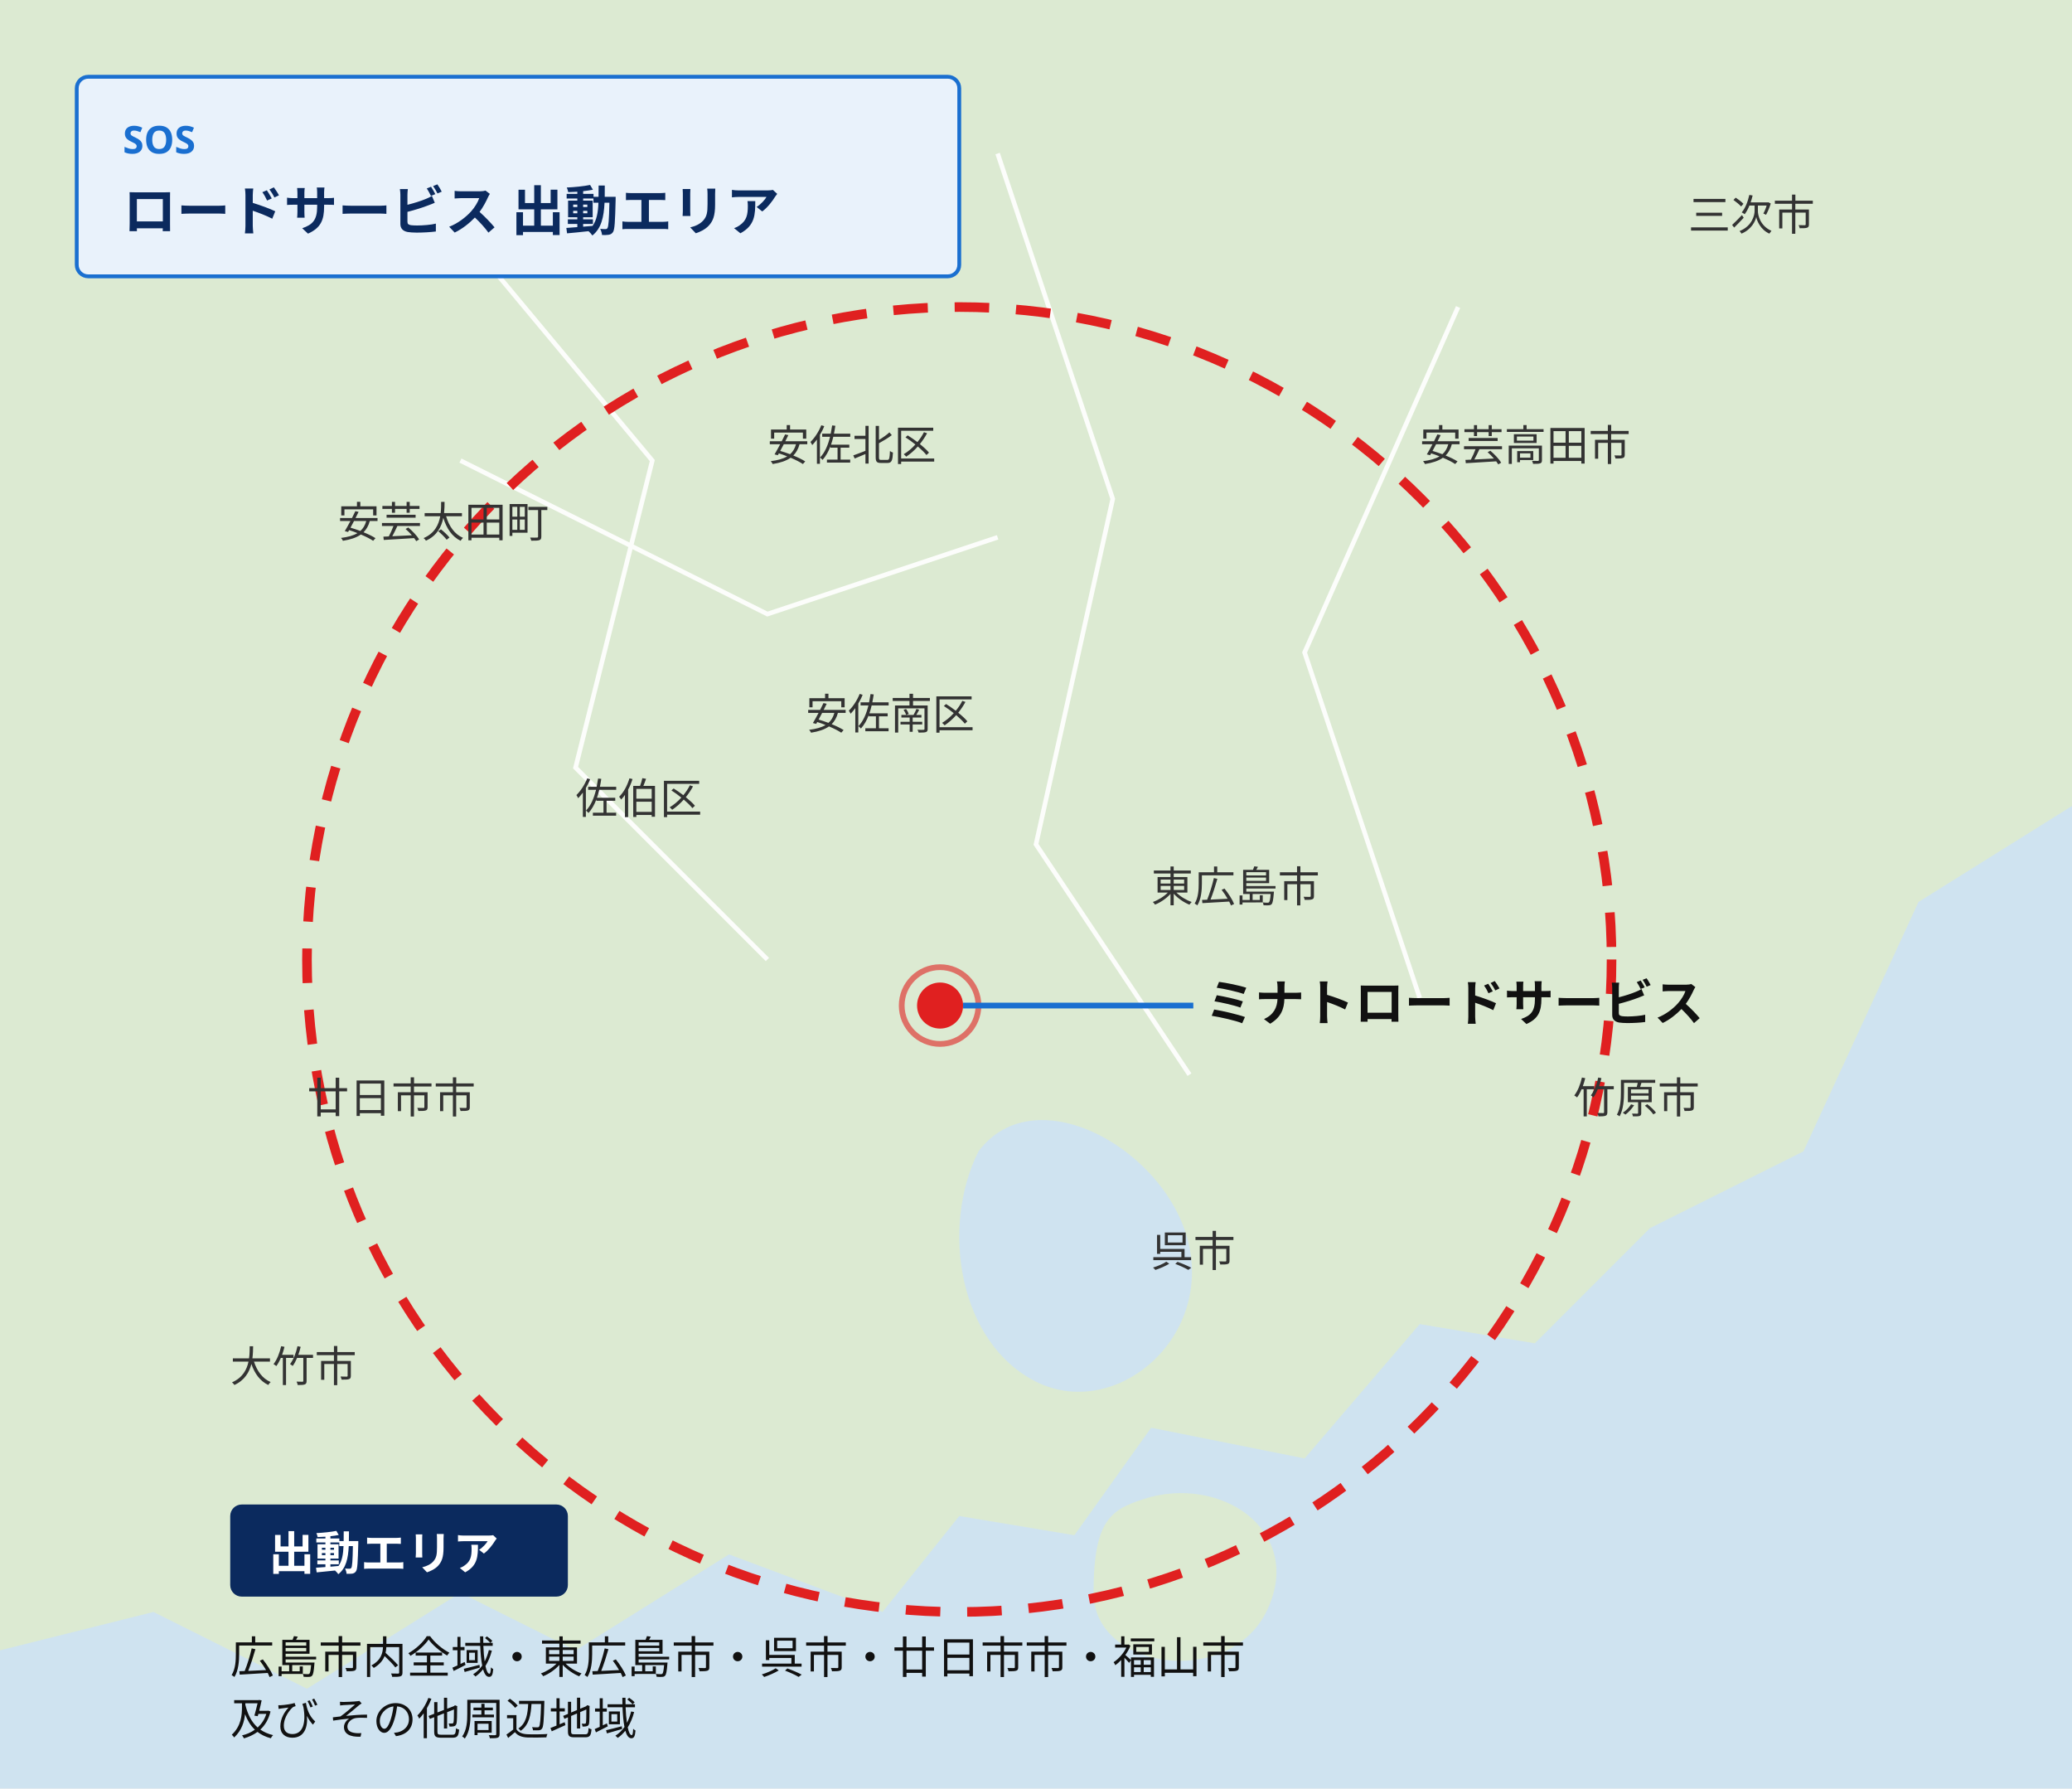
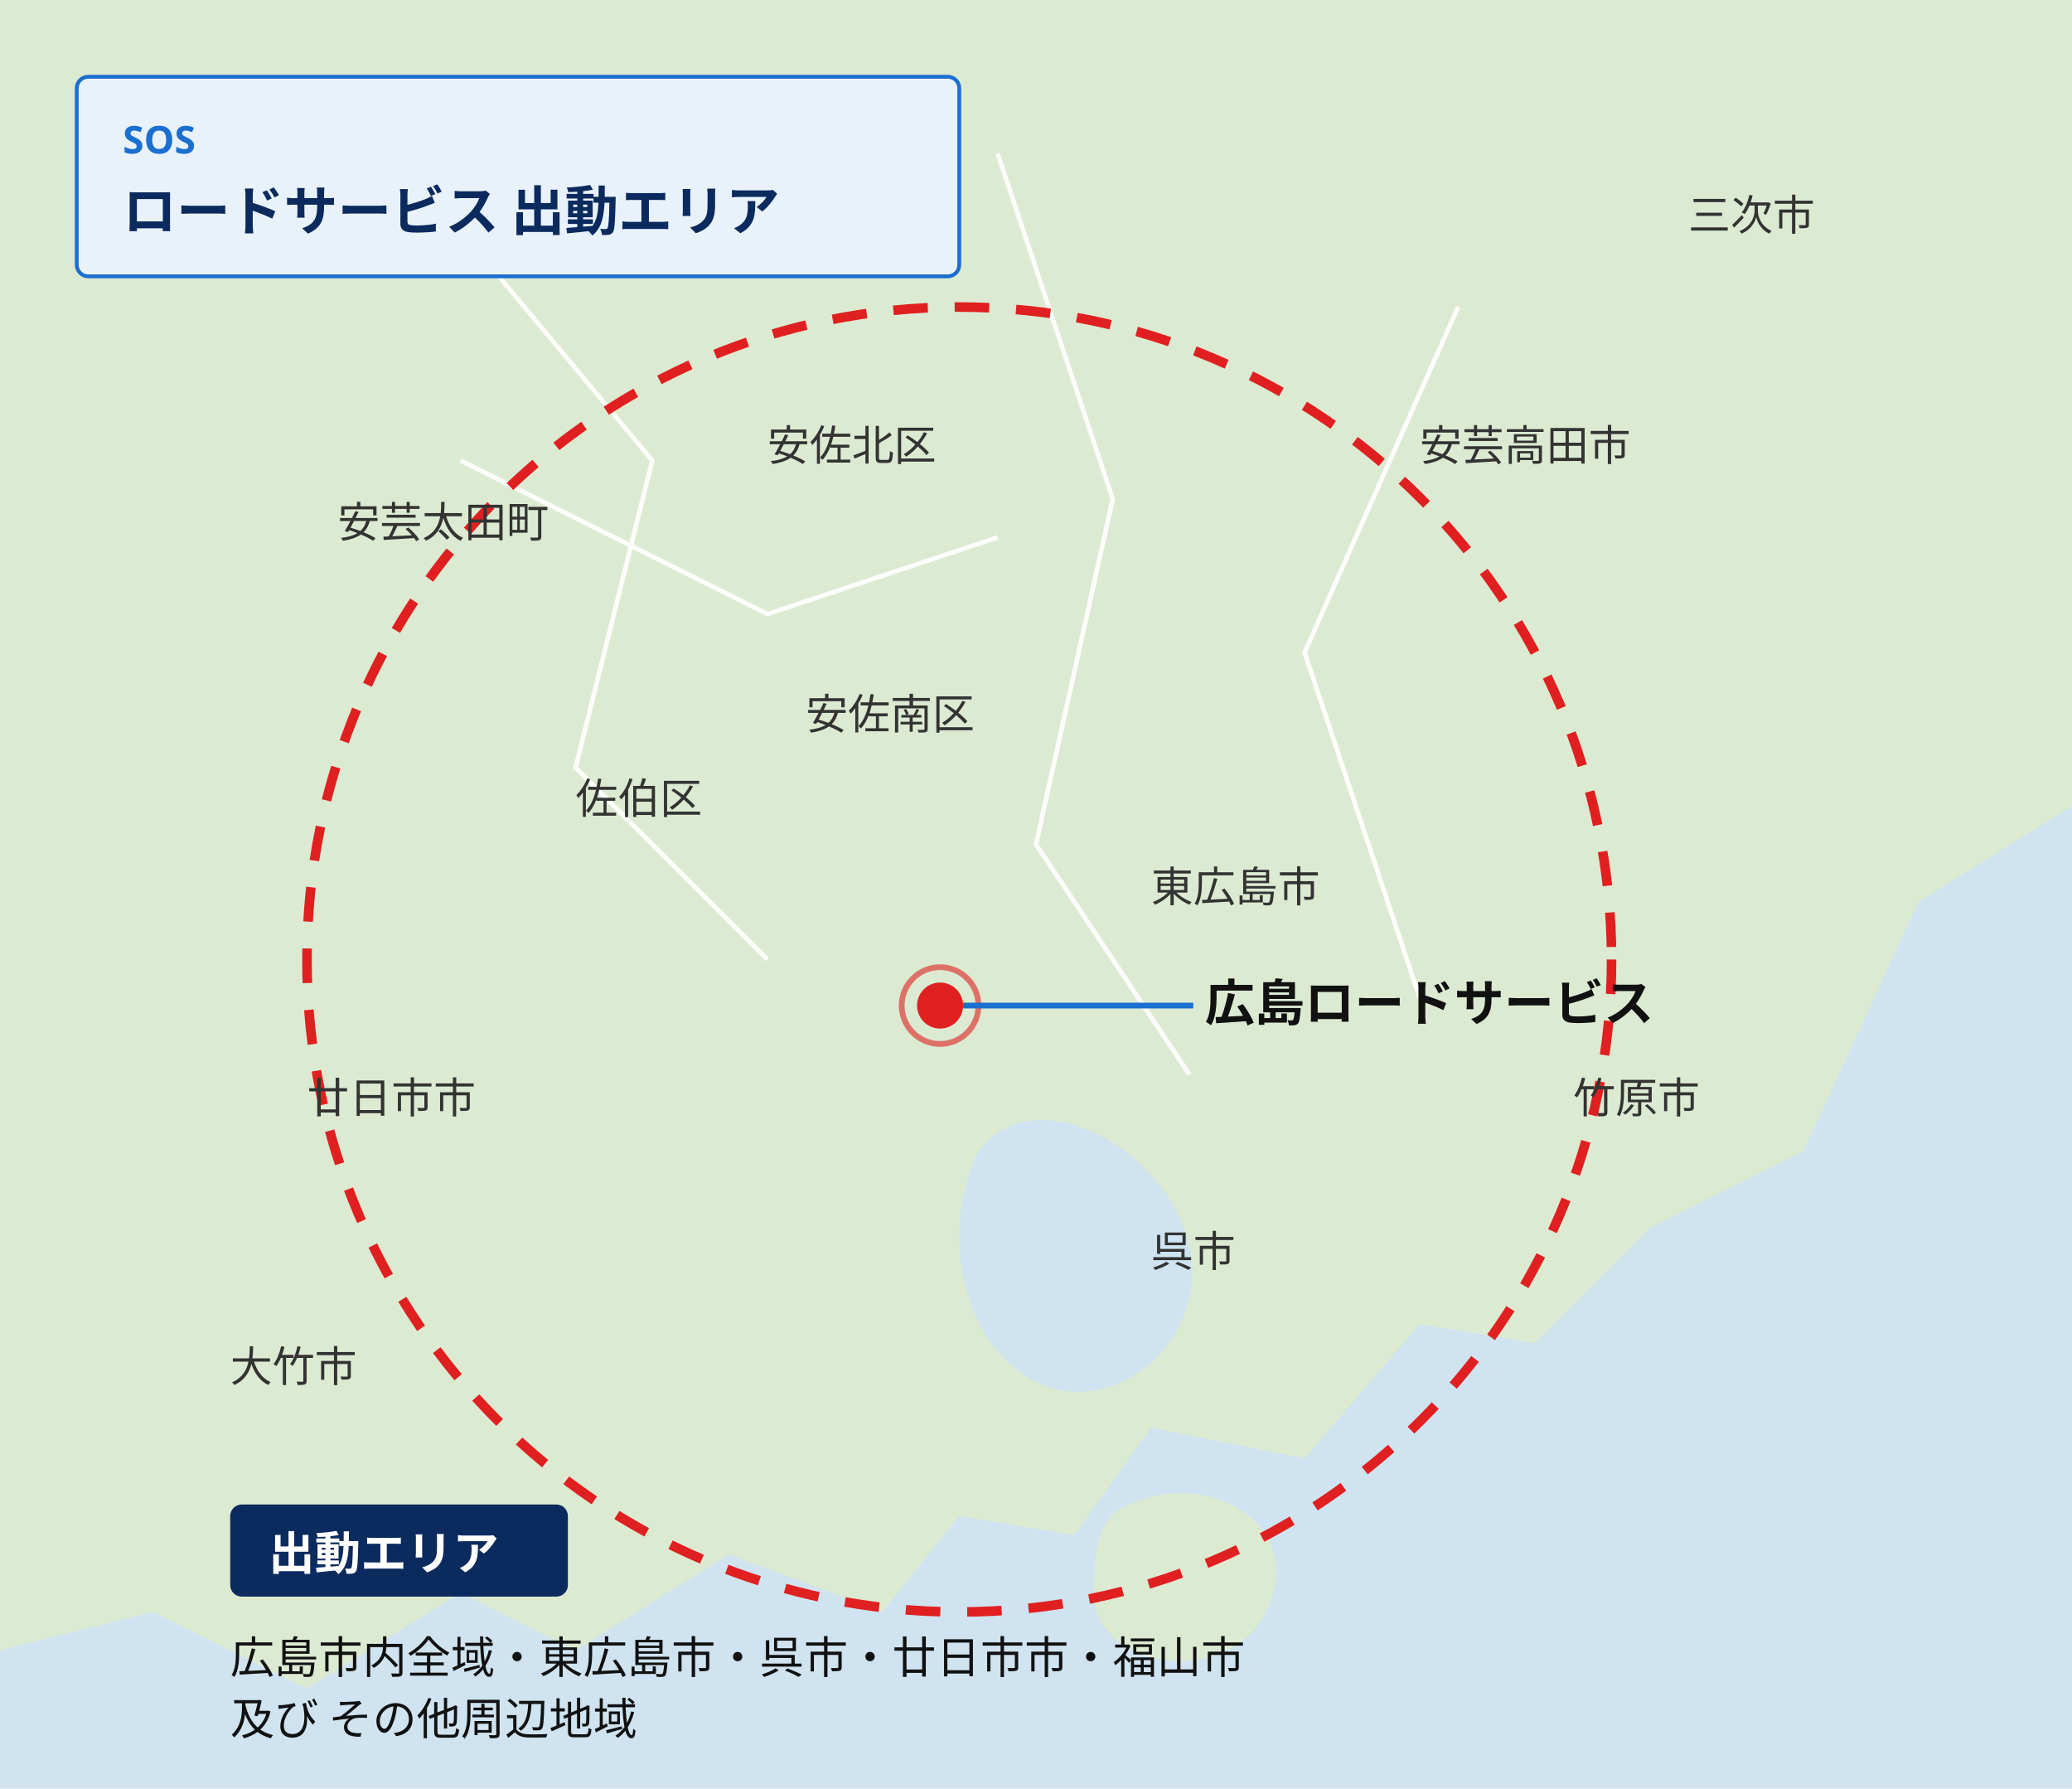
<svg xmlns="http://www.w3.org/2000/svg" viewBox="0 0 540 466" font-family="Noto Sans JP, sans-serif">
  <rect width="540" height="466" fill="#cfe3f0" />
  <path d="M0 0H540V210L500 235 470 300 430 320 400 350 370 345 340 380 300 372 280 400 250 395 230 420 190 405 150 430 120 415 80 440 40 420 0 430Z" fill="#dcead2" />
  <path d="M255 300c-10 20-5 50 15 60s45-10 40-35-40-45-55-25z" fill="#cfe3f0" />
  <path d="M300 390c20-5 40 10 30 30s-45 15-45-5 5-22 15-25z" fill="#dcead2" />
  <g stroke="#ffffff" stroke-width="1.2" fill="none" opacity=".9">
    <path d="M120 60 170 120 150 200 200 250M260 40l30 90-20 90 40 60M380 80l-40 90 30 90M120 120l80 40 60-20" />
  </g>
  <circle cx="250" cy="250" r="170" fill="none" stroke="#e02020" stroke-width="2.5" stroke-dasharray="9 7" />
  <g font-size="11" fill="#333">
    <text x="88" y="140">安芸太田町</text>
    <text x="150" y="212">佐伯区</text>
    <text x="210" y="190">安佐南区</text>
    <text x="200" y="120">安佐北区</text>
    <text x="300" y="235">東広島市</text>
    <text x="370" y="120">安芸高田市</text>
    <text x="80" y="290">廿日市市</text>
    <text x="60" y="360">大竹市</text>
    <text x="300" y="330">呉市</text>
    <text x="410" y="290">竹原市</text>
    <text x="440" y="60">三次市</text>
  </g>
  <circle cx="245" cy="262" r="6" fill="#e02020" />
  <circle cx="245" cy="262" r="10" fill="none" stroke="#e02020" stroke-width="1.5" opacity=".6" />
  <path d="M251 262h60" stroke="#1a6fd0" stroke-width="1.5" />
-   <text x="314" y="266" font-size="13" font-weight="700" fill="#111">ミナトロードサービス</text>
+   <text x="314" y="266" font-size="13" font-weight="700" fill="#111">広島ロードサービス</text>
  <rect x="20" y="20" width="230" height="52" rx="3" fill="#e9f2fb" stroke="#1a6fd0" />
  <text x="32" y="40" font-size="10" fill="#1a6fd0" font-weight="700">SOS</text>
  <text x="32" y="60" font-size="14" font-weight="700" fill="#0b2a5e">ロードサービス 出動エリア</text>
  <rect x="60" y="392" width="88" height="24" rx="3" fill="#0b2a5e" />
  <text x="70" y="409" font-size="12" font-weight="700" fill="#fff">出動エリア</text>
  <text x="60" y="436" font-size="11.5" fill="#111">広島市内全域・東広島市・呉市・廿日市市・福山市</text>
  <text x="60" y="452" font-size="11.5" fill="#111">及び その他周辺地域</text>
</svg>
